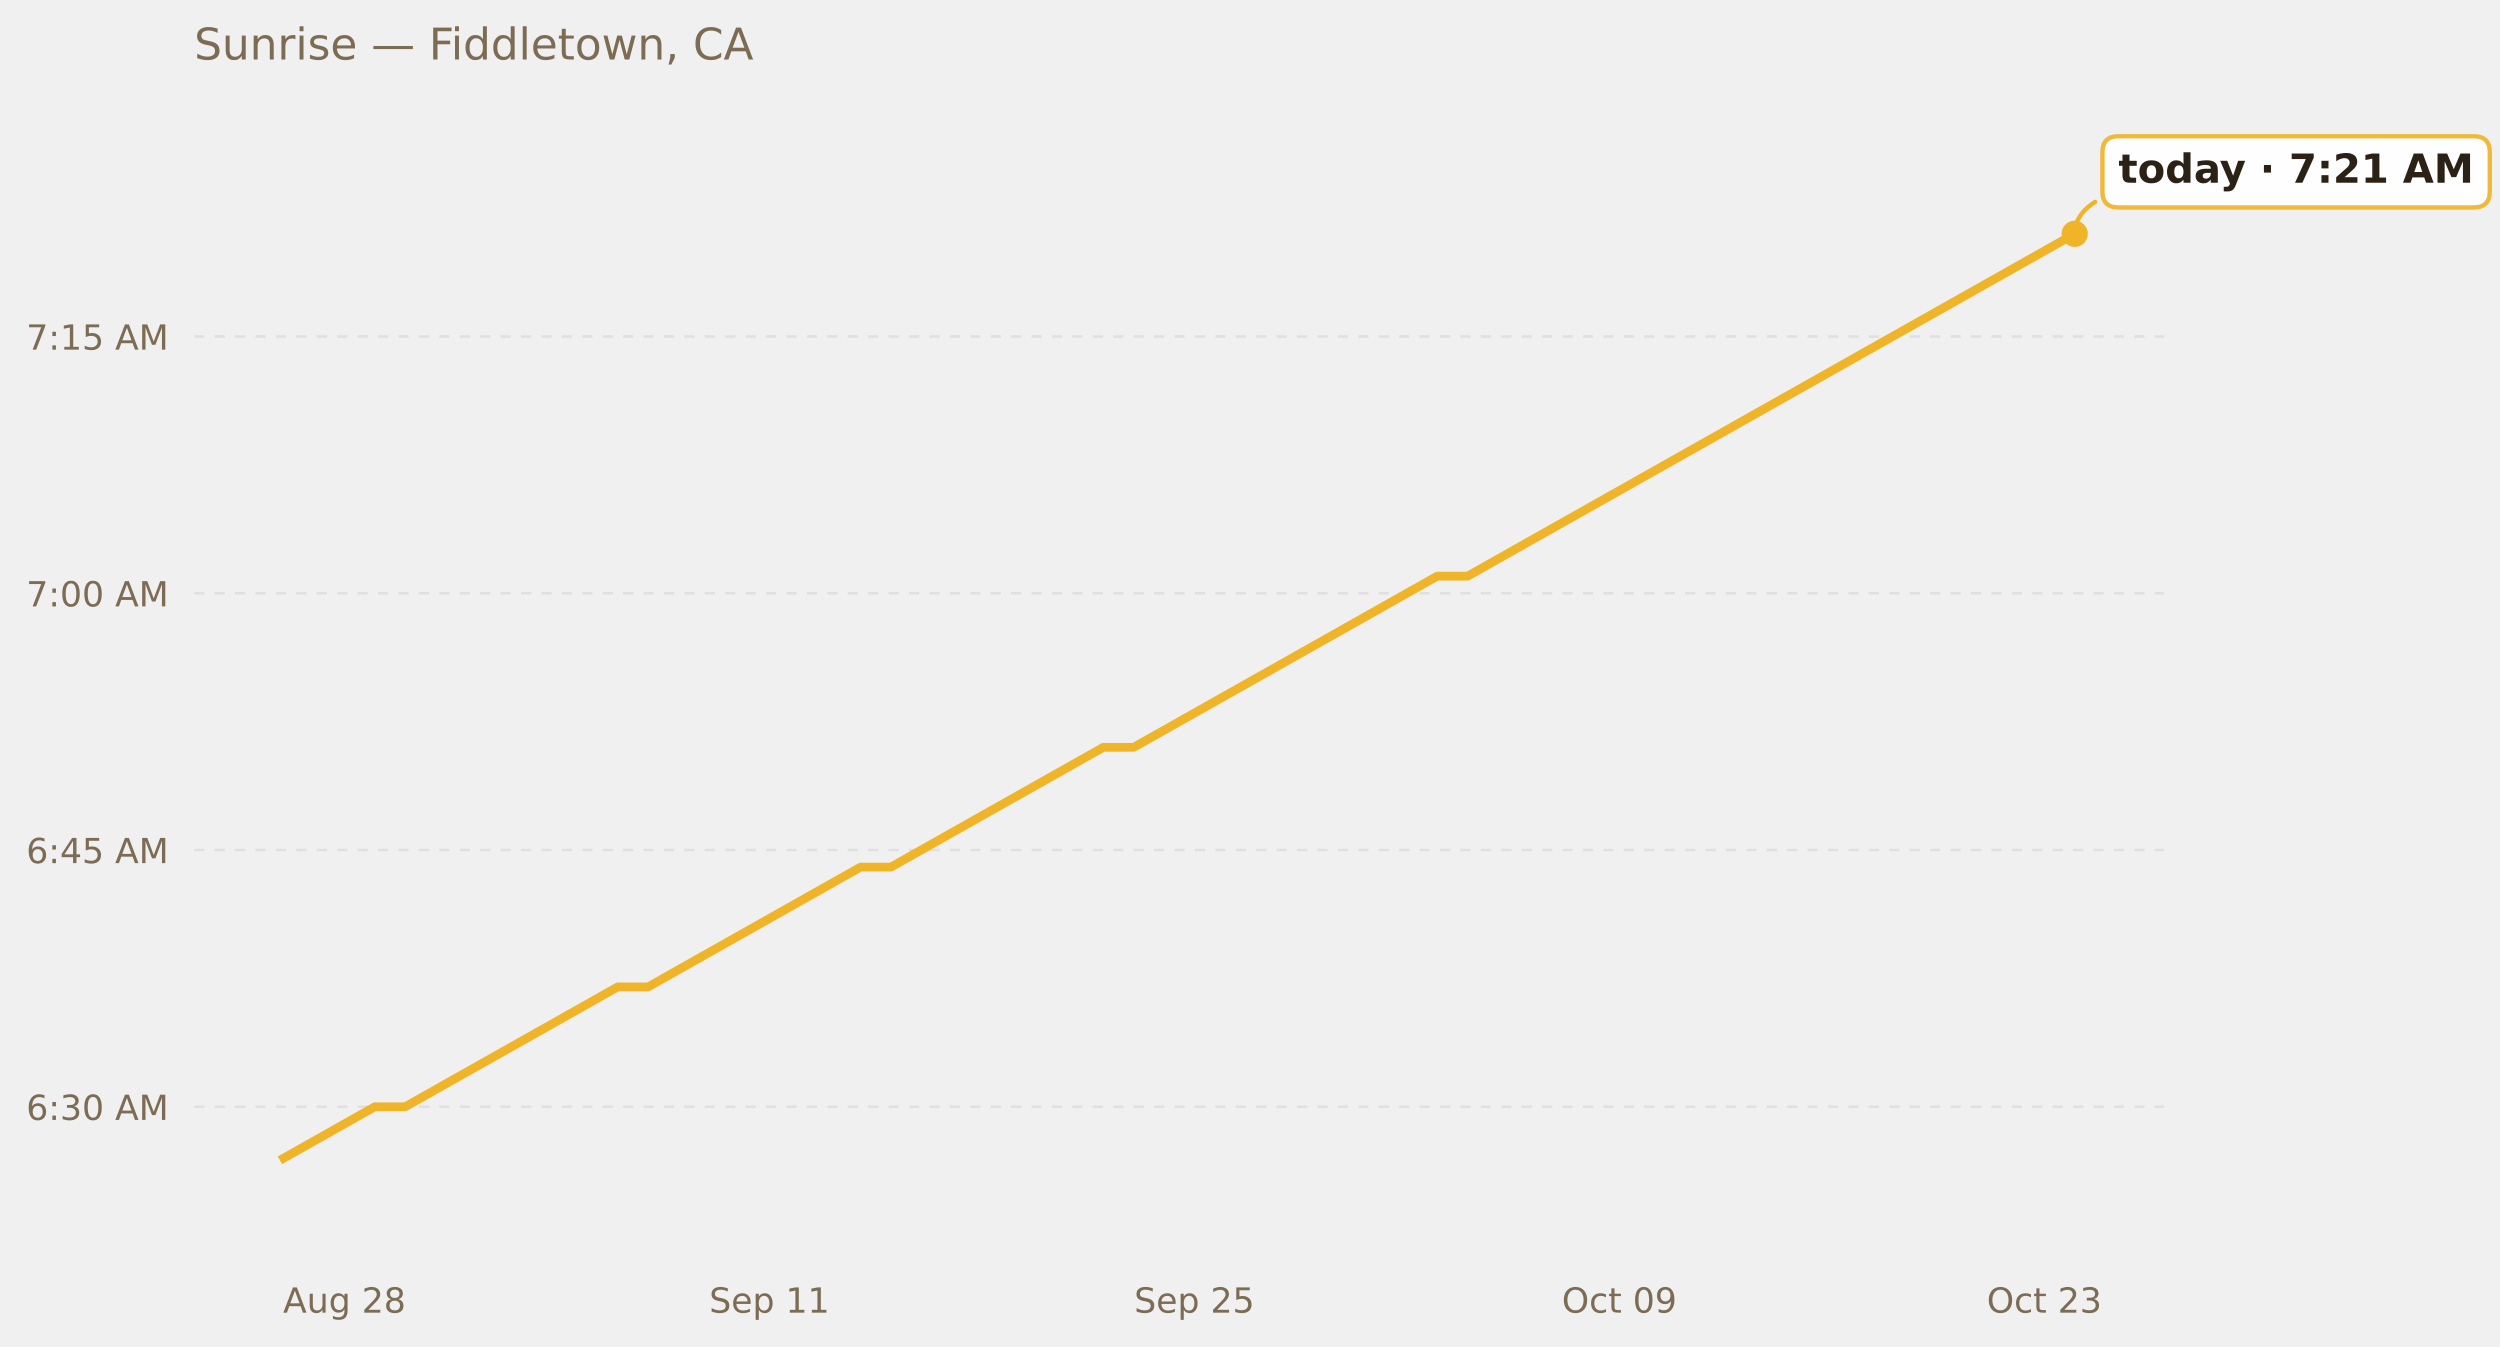
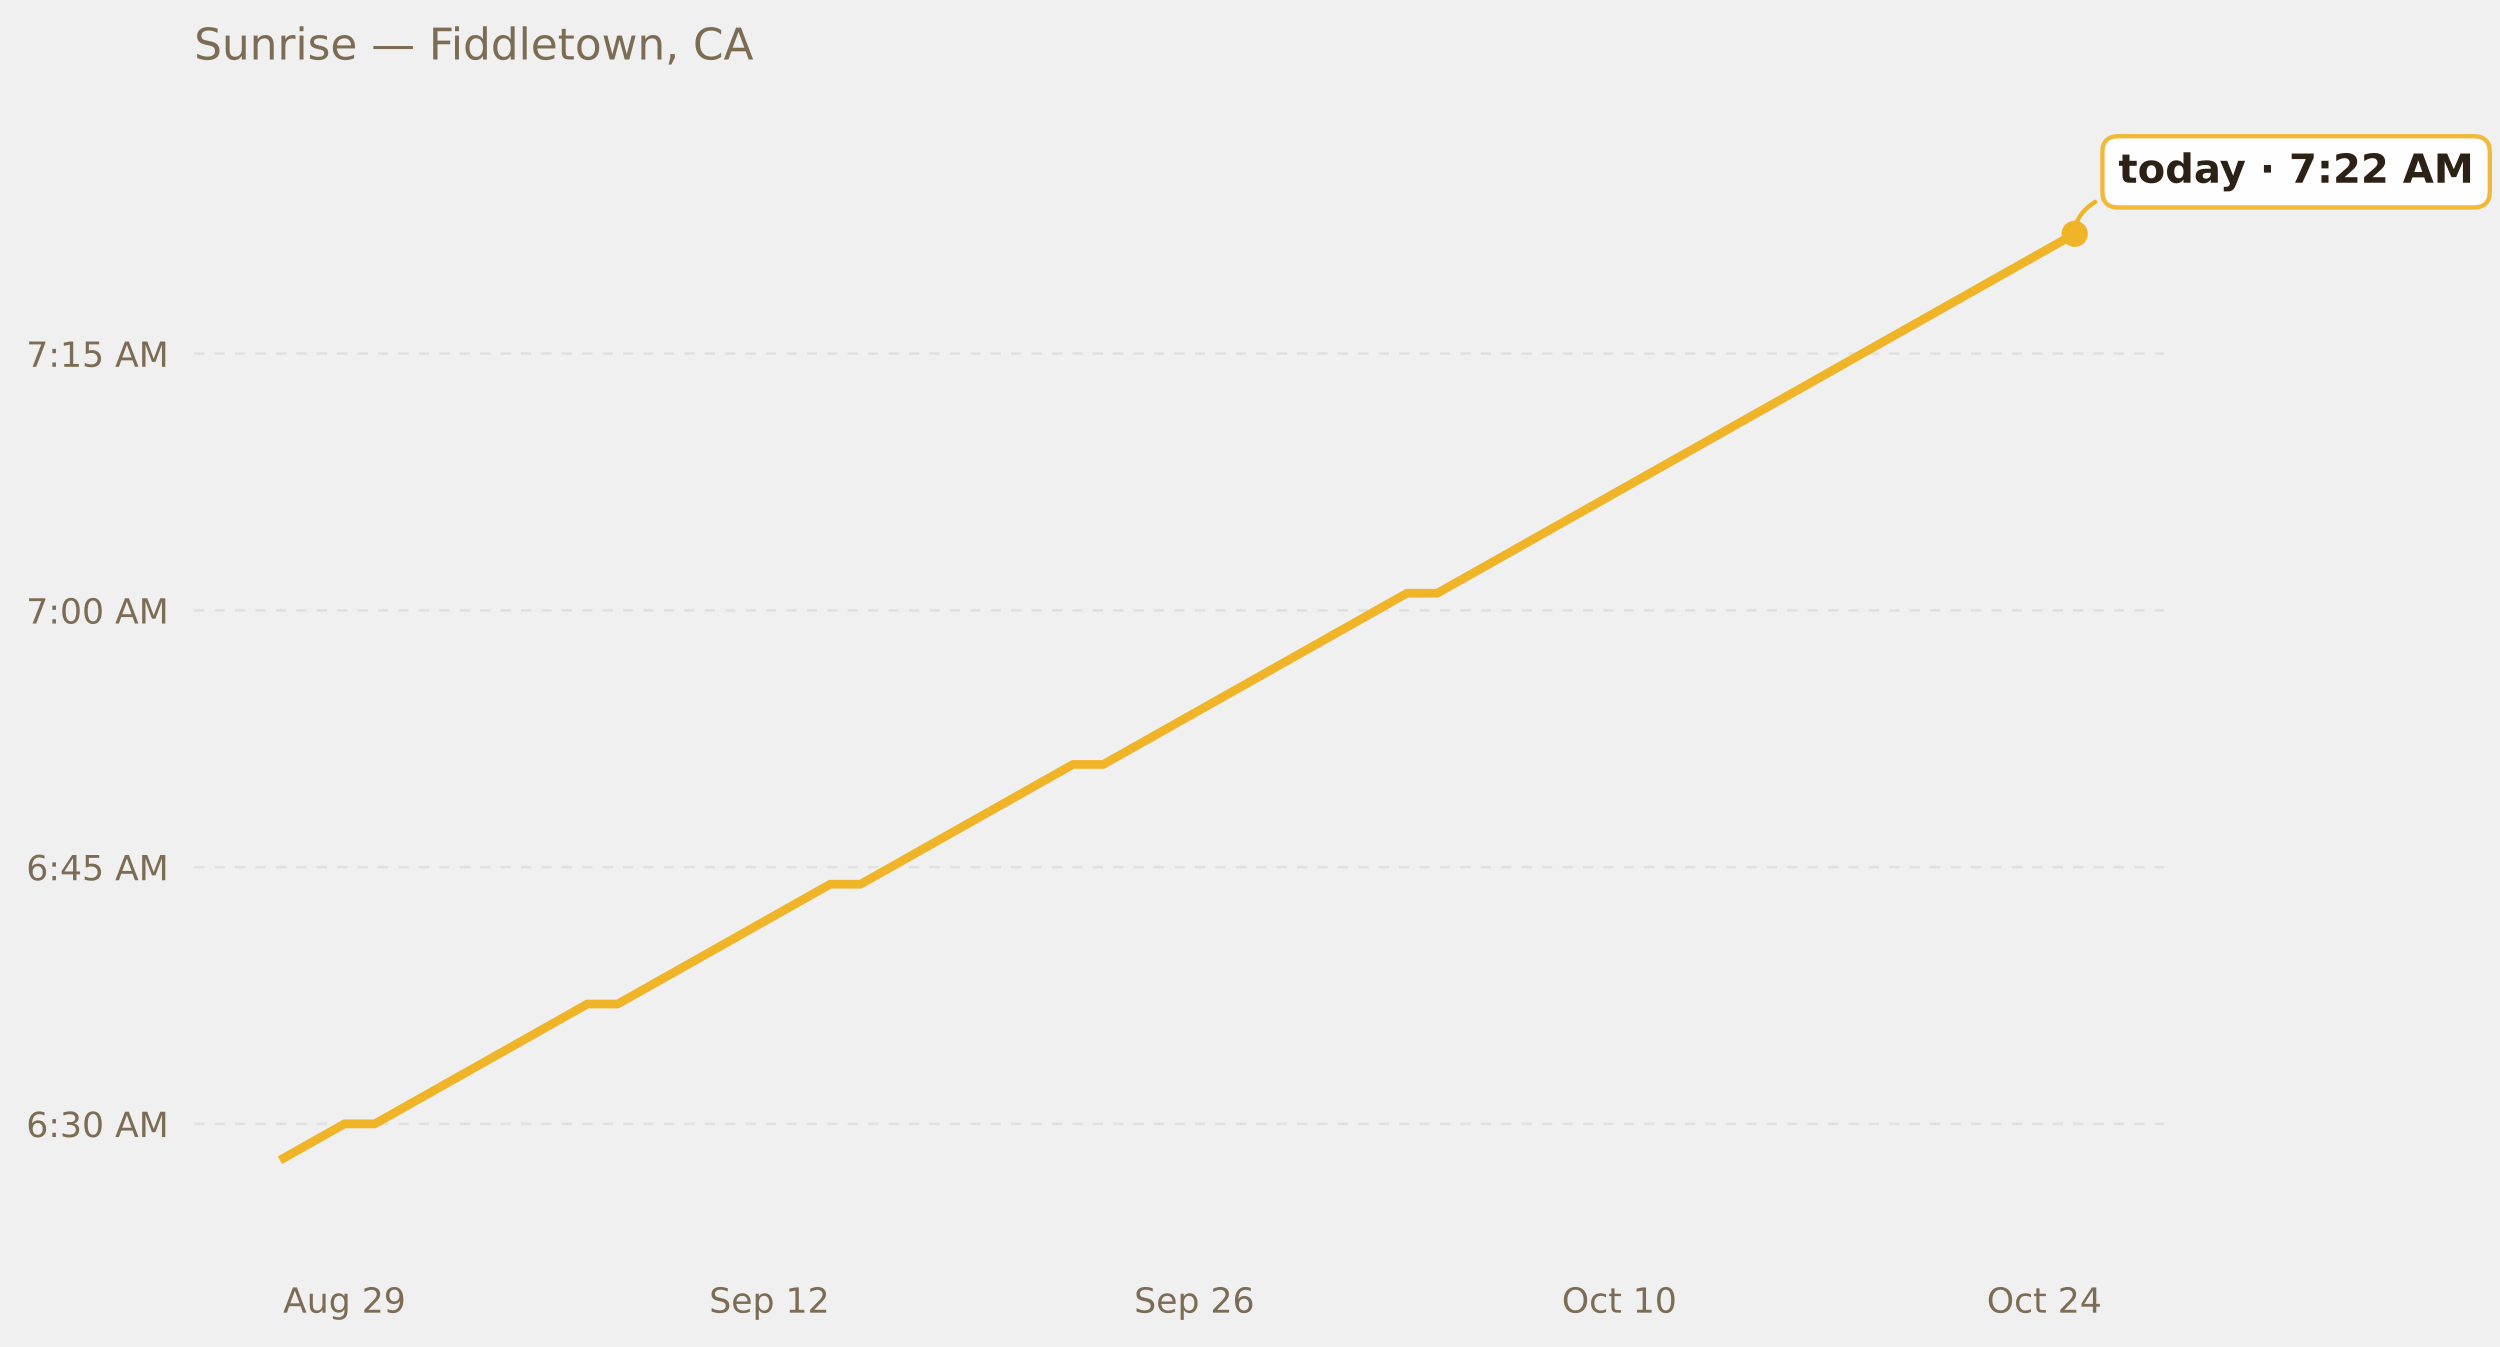
<svg xmlns="http://www.w3.org/2000/svg" xmlns:xlink="http://www.w3.org/1999/xlink" width="685.516pt" height="369.112pt" viewBox="0 0 685.516 369.112" version="1.1">
  <defs>
    <style type="text/css">*{stroke-linejoin: round; stroke-linecap: butt}</style>
  </defs>
  <g id="figure_1">
    <g id="patch_1">
      <path d="M 0 369.112  L 685.516 369.112  L 685.516 0  L 0 0  L 0 369.112  z " style="fill: none; opacity: 0" />
    </g>
    <g id="axes_1">
      <g id="patch_2">
        <path d="M 53.248 345.718  L 593.447 345.718  L 593.447 30.318  L 53.248 30.318  L 53.248 345.718  z " style="fill: none" />
      </g>
      <g id="matplotlib.axis_1">
        <g id="xtick_1">
          <g id="text_1">
            <g style="fill: #7c6c54" transform="translate(77.62049 359.9366) scale(0.095 -0.095)">
              <defs>
                <path id="DejaVuSans-41" d="M 2188 4044  L 1331 1722  L 3047 1722  L 2188 4044  z M 1831 4666  L 2547 4666  L 4325 0  L 3669 0  L 3244 1197  L 1141 1197  L 716 0  L 50 0  L 1831 4666  z " transform="scale(0.015625)" />
                <path id="DejaVuSans-75" d="M 544 1381  L 544 3500  L 1119 3500  L 1119 1403  Q 1119 906 1312 657  Q 1506 409 1894 409  Q 2359 409 2629 706  Q 2900 1003 2900 1516  L 2900 3500  L 3475 3500  L 3475 0  L 2900 0  L 2900 538  Q 2691 219 2414 64  Q 2138 -91 1772 -91  Q 1169 -91 856 284  Q 544 659 544 1381  z M 1991 3584  L 1991 3584  z " transform="scale(0.015625)" />
                <path id="DejaVuSans-67" d="M 2906 1791  Q 2906 2416 2648 2759  Q 2391 3103 1925 3103  Q 1463 3103 1205 2759  Q 947 2416 947 1791  Q 947 1169 1205 825  Q 1463 481 1925 481  Q 2391 481 2648 825  Q 2906 1169 2906 1791  z M 3481 434  Q 3481 -459 3084 -895  Q 2688 -1331 1869 -1331  Q 1566 -1331 1297 -1286  Q 1028 -1241 775 -1147  L 775 -588  Q 1028 -725 1275 -790  Q 1522 -856 1778 -856  Q 2344 -856 2625 -561  Q 2906 -266 2906 331  L 2906 616  Q 2728 306 2450 153  Q 2172 0 1784 0  Q 1141 0 747 490  Q 353 981 353 1791  Q 353 2603 747 3093  Q 1141 3584 1784 3584  Q 2172 3584 2450 3431  Q 2728 3278 2906 2969  L 2906 3500  L 3481 3500  L 3481 434  z " transform="scale(0.015625)" />
                <path id="DejaVuSans-20" transform="scale(0.015625)" />
                <path id="DejaVuSans-32" d="M 1228 531  L 3431 531  L 3431 0  L 469 0  L 469 531  Q 828 903 1448 1529  Q 2069 2156 2228 2338  Q 2531 2678 2651 2914  Q 2772 3150 2772 3378  Q 2772 3750 2511 3984  Q 2250 4219 1831 4219  Q 1534 4219 1204 4116  Q 875 4013 500 3803  L 500 4441  Q 881 4594 1212 4672  Q 1544 4750 1819 4750  Q 2544 4750 2975 4387  Q 3406 4025 3406 3419  Q 3406 3131 3298 2873  Q 3191 2616 2906 2266  Q 2828 2175 2409 1742  Q 1991 1309 1228 531  z " transform="scale(0.015625)" />
-                 <path id="DejaVuSans-38" d="M 2034 2216  Q 1584 2216 1326 1975  Q 1069 1734 1069 1313  Q 1069 891 1326 650  Q 1584 409 2034 409  Q 2484 409 2743 651  Q 3003 894 3003 1313  Q 3003 1734 2745 1975  Q 2488 2216 2034 2216  z M 1403 2484  Q 997 2584 770 2862  Q 544 3141 544 3541  Q 544 4100 942 4425  Q 1341 4750 2034 4750  Q 2731 4750 3128 4425  Q 3525 4100 3525 3541  Q 3525 3141 3298 2862  Q 3072 2584 2669 2484  Q 3125 2378 3379 2068  Q 3634 1759 3634 1313  Q 3634 634 3220 271  Q 2806 -91 2034 -91  Q 1263 -91 848 271  Q 434 634 434 1313  Q 434 1759 690 2068  Q 947 2378 1403 2484  z M 1172 3481  Q 1172 3119 1398 2916  Q 1625 2713 2034 2713  Q 2441 2713 2670 2916  Q 2900 3119 2900 3481  Q 2900 3844 2670 4047  Q 2441 4250 2034 4250  Q 1625 4250 1398 4047  Q 1172 3844 1172 3481  z " transform="scale(0.015625)" />
+                 <path id="DejaVuSans-39" d="M 703 97  L 703 672  Q 941 559 1184 500  Q 1428 441 1663 441  Q 2288 441 2617 861  Q 2947 1281 2994 2138  Q 2813 1869 2534 1725  Q 2256 1581 1919 1581  Q 1219 1581 811 2004  Q 403 2428 403 3163  Q 403 3881 828 4315  Q 1253 4750 1959 4750  Q 2769 4750 3195 4129  Q 3622 3509 3622 2328  Q 3622 1225 3098 567  Q 2575 -91 1691 -91  Q 1453 -91 1209 -44  Q 966 3 703 97  z M 1959 2075  Q 2384 2075 2632 2365  Q 2881 2656 2881 3163  Q 2881 3666 2632 3958  Q 2384 4250 1959 4250  Q 1534 4250 1286 3958  Q 1038 3666 1038 3163  Q 1038 2656 1286 2365  Q 1534 2075 1959 2075  z " transform="scale(0.015625)" />
              </defs>
              <use xlink:href="#DejaVuSans-41" />
              <use xlink:href="#DejaVuSans-75" x="68.408" />
              <use xlink:href="#DejaVuSans-67" x="131.787" />
              <use xlink:href="#DejaVuSans-20" x="195.264" />
              <use xlink:href="#DejaVuSans-32" x="227.051" />
-               <use xlink:href="#DejaVuSans-38" x="290.674" />
+               <use xlink:href="#DejaVuSans-39" x="290.674" />
            </g>
          </g>
        </g>
        <g id="xtick_2">
          <g id="text_2">
            <g style="fill: #7c6c54" transform="translate(194.4717 359.9366) scale(0.095 -0.095)">
              <defs>
                <path id="DejaVuSans-53" d="M 3425 4513  L 3425 3897  Q 3066 4069 2747 4153  Q 2428 4238 2131 4238  Q 1616 4238 1336 4038  Q 1056 3838 1056 3469  Q 1056 3159 1242 3001  Q 1428 2844 1947 2747  L 2328 2669  Q 3034 2534 3370 2195  Q 3706 1856 3706 1288  Q 3706 609 3251 259  Q 2797 -91 1919 -91  Q 1588 -91 1214 -16  Q 841 59 441 206  L 441 856  Q 825 641 1194 531  Q 1563 422 1919 422  Q 2459 422 2753 634  Q 3047 847 3047 1241  Q 3047 1584 2836 1778  Q 2625 1972 2144 2069  L 1759 2144  Q 1053 2284 737 2584  Q 422 2884 422 3419  Q 422 4038 858 4394  Q 1294 4750 2059 4750  Q 2388 4750 2728 4690  Q 3069 4631 3425 4513  z " transform="scale(0.015625)" />
                <path id="DejaVuSans-65" d="M 3597 1894  L 3597 1613  L 953 1613  Q 991 1019 1311 708  Q 1631 397 2203 397  Q 2534 397 2845 478  Q 3156 559 3463 722  L 3463 178  Q 3153 47 2828 -22  Q 2503 -91 2169 -91  Q 1331 -91 842 396  Q 353 884 353 1716  Q 353 2575 817 3079  Q 1281 3584 2069 3584  Q 2775 3584 3186 3129  Q 3597 2675 3597 1894  z M 3022 2063  Q 3016 2534 2758 2815  Q 2500 3097 2075 3097  Q 1594 3097 1305 2825  Q 1016 2553 972 2059  L 3022 2063  z " transform="scale(0.015625)" />
                <path id="DejaVuSans-70" d="M 1159 525  L 1159 -1331  L 581 -1331  L 581 3500  L 1159 3500  L 1159 2969  Q 1341 3281 1617 3432  Q 1894 3584 2278 3584  Q 2916 3584 3314 3078  Q 3713 2572 3713 1747  Q 3713 922 3314 415  Q 2916 -91 2278 -91  Q 1894 -91 1617 61  Q 1341 213 1159 525  z M 3116 1747  Q 3116 2381 2855 2742  Q 2594 3103 2138 3103  Q 1681 3103 1420 2742  Q 1159 2381 1159 1747  Q 1159 1113 1420 752  Q 1681 391 2138 391  Q 2594 391 2855 752  Q 3116 1113 3116 1747  z " transform="scale(0.015625)" />
                <path id="DejaVuSans-31" d="M 794 531  L 1825 531  L 1825 4091  L 703 3866  L 703 4441  L 1819 4666  L 2450 4666  L 2450 531  L 3481 531  L 3481 0  L 794 0  L 794 531  z " transform="scale(0.015625)" />
              </defs>
              <use xlink:href="#DejaVuSans-53" />
              <use xlink:href="#DejaVuSans-65" x="63.477" />
              <use xlink:href="#DejaVuSans-70" x="125" />
              <use xlink:href="#DejaVuSans-20" x="188.477" />
              <use xlink:href="#DejaVuSans-31" x="220.264" />
-               <use xlink:href="#DejaVuSans-31" x="283.887" />
+               <use xlink:href="#DejaVuSans-32" x="283.887" />
            </g>
          </g>
        </g>
        <g id="xtick_3">
          <g id="text_3">
            <g style="fill: #7c6c54" transform="translate(311.0016 359.9366) scale(0.095 -0.095)">
              <defs>
-                 <path id="DejaVuSans-35" d="M 691 4666  L 3169 4666  L 3169 4134  L 1269 4134  L 1269 2991  Q 1406 3038 1543 3061  Q 1681 3084 1819 3084  Q 2600 3084 3056 2656  Q 3513 2228 3513 1497  Q 3513 744 3044 326  Q 2575 -91 1722 -91  Q 1428 -91 1123 -41  Q 819 9 494 109  L 494 744  Q 775 591 1075 516  Q 1375 441 1709 441  Q 2250 441 2565 725  Q 2881 1009 2881 1497  Q 2881 1984 2565 2268  Q 2250 2553 1709 2553  Q 1456 2553 1204 2497  Q 953 2441 691 2322  L 691 4666  z " transform="scale(0.015625)" />
+                 <path id="DejaVuSans-36" d="M 2113 2584  Q 1688 2584 1439 2293  Q 1191 2003 1191 1497  Q 1191 994 1439 701  Q 1688 409 2113 409  Q 2538 409 2786 701  Q 3034 994 3034 1497  Q 3034 2003 2786 2293  Q 2538 2584 2113 2584  z M 3366 4563  L 3366 3988  Q 3128 4100 2886 4159  Q 2644 4219 2406 4219  Q 1781 4219 1451 3797  Q 1122 3375 1075 2522  Q 1259 2794 1537 2939  Q 1816 3084 2150 3084  Q 2853 3084 3261 2657  Q 3669 2231 3669 1497  Q 3669 778 3244 343  Q 2819 -91 2113 -91  Q 1303 -91 875 529  Q 447 1150 447 2328  Q 447 3434 972 4092  Q 1497 4750 2381 4750  Q 2619 4750 2861 4703  Q 3103 4656 3366 4563  z " transform="scale(0.015625)" />
              </defs>
              <use xlink:href="#DejaVuSans-53" />
              <use xlink:href="#DejaVuSans-65" x="63.477" />
              <use xlink:href="#DejaVuSans-70" x="125" />
              <use xlink:href="#DejaVuSans-20" x="188.477" />
              <use xlink:href="#DejaVuSans-32" x="220.264" />
-               <use xlink:href="#DejaVuSans-35" x="283.887" />
+               <use xlink:href="#DejaVuSans-36" x="283.887" />
            </g>
          </g>
        </g>
        <g id="xtick_4">
          <g id="text_4">
            <g style="fill: #7c6c54" transform="translate(428.2721 359.9366) scale(0.095 -0.095)">
              <defs>
                <path id="DejaVuSans-4f" d="M 2522 4238  Q 1834 4238 1429 3725  Q 1025 3213 1025 2328  Q 1025 1447 1429 934  Q 1834 422 2522 422  Q 3209 422 3611 934  Q 4013 1447 4013 2328  Q 4013 3213 3611 3725  Q 3209 4238 2522 4238  z M 2522 4750  Q 3503 4750 4090 4092  Q 4678 3434 4678 2328  Q 4678 1225 4090 567  Q 3503 -91 2522 -91  Q 1538 -91 948 565  Q 359 1222 359 2328  Q 359 3434 948 4092  Q 1538 4750 2522 4750  z " transform="scale(0.015625)" />
                <path id="DejaVuSans-63" d="M 3122 3366  L 3122 2828  Q 2878 2963 2633 3030  Q 2388 3097 2138 3097  Q 1578 3097 1268 2742  Q 959 2388 959 1747  Q 959 1106 1268 751  Q 1578 397 2138 397  Q 2388 397 2633 464  Q 2878 531 3122 666  L 3122 134  Q 2881 22 2623 -34  Q 2366 -91 2075 -91  Q 1284 -91 818 406  Q 353 903 353 1747  Q 353 2603 823 3093  Q 1294 3584 2113 3584  Q 2378 3584 2631 3529  Q 2884 3475 3122 3366  z " transform="scale(0.015625)" />
                <path id="DejaVuSans-74" d="M 1172 4494  L 1172 3500  L 2356 3500  L 2356 3053  L 1172 3053  L 1172 1153  Q 1172 725 1289 603  Q 1406 481 1766 481  L 2356 481  L 2356 0  L 1766 0  Q 1100 0 847 248  Q 594 497 594 1153  L 594 3053  L 172 3053  L 172 3500  L 594 3500  L 594 4494  L 1172 4494  z " transform="scale(0.015625)" />
                <path id="DejaVuSans-30" d="M 2034 4250  Q 1547 4250 1301 3770  Q 1056 3291 1056 2328  Q 1056 1369 1301 889  Q 1547 409 2034 409  Q 2525 409 2770 889  Q 3016 1369 3016 2328  Q 3016 3291 2770 3770  Q 2525 4250 2034 4250  z M 2034 4750  Q 2819 4750 3233 4129  Q 3647 3509 3647 2328  Q 3647 1150 3233 529  Q 2819 -91 2034 -91  Q 1250 -91 836 529  Q 422 1150 422 2328  Q 422 3509 836 4129  Q 1250 4750 2034 4750  z " transform="scale(0.015625)" />
-                 <path id="DejaVuSans-39" d="M 703 97  L 703 672  Q 941 559 1184 500  Q 1428 441 1663 441  Q 2288 441 2617 861  Q 2947 1281 2994 2138  Q 2813 1869 2534 1725  Q 2256 1581 1919 1581  Q 1219 1581 811 2004  Q 403 2428 403 3163  Q 403 3881 828 4315  Q 1253 4750 1959 4750  Q 2769 4750 3195 4129  Q 3622 3509 3622 2328  Q 3622 1225 3098 567  Q 2575 -91 1691 -91  Q 1453 -91 1209 -44  Q 966 3 703 97  z M 1959 2075  Q 2384 2075 2632 2365  Q 2881 2656 2881 3163  Q 2881 3666 2632 3958  Q 2384 4250 1959 4250  Q 1534 4250 1286 3958  Q 1038 3666 1038 3163  Q 1038 2656 1286 2365  Q 1534 2075 1959 2075  z " transform="scale(0.015625)" />
              </defs>
              <use xlink:href="#DejaVuSans-4f" />
              <use xlink:href="#DejaVuSans-63" x="78.711" />
              <use xlink:href="#DejaVuSans-74" x="133.691" />
              <use xlink:href="#DejaVuSans-20" x="172.9" />
-               <use xlink:href="#DejaVuSans-30" x="204.688" />
-               <use xlink:href="#DejaVuSans-39" x="268.311" />
+               <use xlink:href="#DejaVuSans-31" x="204.688" />
+               <use xlink:href="#DejaVuSans-30" x="268.311" />
            </g>
          </g>
        </g>
        <g id="xtick_5">
          <g id="text_5">
            <g style="fill: #7c6c54" transform="translate(544.802 359.9366) scale(0.095 -0.095)">
              <defs>
-                 <path id="DejaVuSans-33" d="M 2597 2516  Q 3050 2419 3304 2112  Q 3559 1806 3559 1356  Q 3559 666 3084 287  Q 2609 -91 1734 -91  Q 1441 -91 1130 -33  Q 819 25 488 141  L 488 750  Q 750 597 1062 519  Q 1375 441 1716 441  Q 2309 441 2620 675  Q 2931 909 2931 1356  Q 2931 1769 2642 2001  Q 2353 2234 1838 2234  L 1294 2234  L 1294 2753  L 1863 2753  Q 2328 2753 2575 2939  Q 2822 3125 2822 3475  Q 2822 3834 2567 4026  Q 2313 4219 1838 4219  Q 1578 4219 1281 4162  Q 984 4106 628 3988  L 628 4550  Q 988 4650 1302 4700  Q 1616 4750 1894 4750  Q 2613 4750 3031 4423  Q 3450 4097 3450 3541  Q 3450 3153 3228 2886  Q 3006 2619 2597 2516  z " transform="scale(0.015625)" />
+                 <path id="DejaVuSans-34" d="M 2419 4116  L 825 1625  L 2419 1625  L 2419 4116  z M 2253 4666  L 3047 4666  L 3047 1625  L 3713 1625  L 3713 1100  L 3047 1100  L 3047 0  L 2419 0  L 2419 1100  L 313 1100  L 313 1709  L 2253 4666  z " transform="scale(0.015625)" />
              </defs>
              <use xlink:href="#DejaVuSans-4f" />
              <use xlink:href="#DejaVuSans-63" x="78.711" />
              <use xlink:href="#DejaVuSans-74" x="133.691" />
              <use xlink:href="#DejaVuSans-20" x="172.9" />
              <use xlink:href="#DejaVuSans-32" x="204.688" />
-               <use xlink:href="#DejaVuSans-33" x="268.311" />
+               <use xlink:href="#DejaVuSans-34" x="268.311" />
            </g>
          </g>
        </g>
      </g>
      <g id="matplotlib.axis_2">
        <g id="ytick_1">
          <g id="line2d_1">
-             <path d="M 53.248 303.477  L 593.447 303.477  " clip-path="url(#p0207de2759)" style="fill: none; stroke-dasharray: 2.8,2.8; stroke-dashoffset: 0; stroke: #e0e0e0; stroke-width: 0.7" />
+             <path d="M 53.248 308.171  L 593.447 308.171  " clip-path="url(#p1ba819a9db)" style="fill: none; stroke-dasharray: 2.8,2.8; stroke-dashoffset: 0; stroke: #e0e0e0; stroke-width: 0.7" />
          </g>
          <g id="text_6">
-             <g style="fill: #7c6c54" transform="translate(7.2 307.0863) scale(0.095 -0.095)">
-               <defs>
-                 <path id="DejaVuSans-36" d="M 2113 2584  Q 1688 2584 1439 2293  Q 1191 2003 1191 1497  Q 1191 994 1439 701  Q 1688 409 2113 409  Q 2538 409 2786 701  Q 3034 994 3034 1497  Q 3034 2003 2786 2293  Q 2538 2584 2113 2584  z M 3366 4563  L 3366 3988  Q 3128 4100 2886 4159  Q 2644 4219 2406 4219  Q 1781 4219 1451 3797  Q 1122 3375 1075 2522  Q 1259 2794 1537 2939  Q 1816 3084 2150 3084  Q 2853 3084 3261 2657  Q 3669 2231 3669 1497  Q 3669 778 3244 343  Q 2819 -91 2113 -91  Q 1303 -91 875 529  Q 447 1150 447 2328  Q 447 3434 972 4092  Q 1497 4750 2381 4750  Q 2619 4750 2861 4703  Q 3103 4656 3366 4563  z " transform="scale(0.015625)" />
+             <g style="fill: #7c6c54" transform="translate(7.2 311.7798) scale(0.095 -0.095)">
+               <defs>
                <path id="DejaVuSans-3a" d="M 750 794  L 1409 794  L 1409 0  L 750 0  L 750 794  z M 750 3309  L 1409 3309  L 1409 2516  L 750 2516  L 750 3309  z " transform="scale(0.015625)" />
+                 <path id="DejaVuSans-33" d="M 2597 2516  Q 3050 2419 3304 2112  Q 3559 1806 3559 1356  Q 3559 666 3084 287  Q 2609 -91 1734 -91  Q 1441 -91 1130 -33  Q 819 25 488 141  L 488 750  Q 750 597 1062 519  Q 1375 441 1716 441  Q 2309 441 2620 675  Q 2931 909 2931 1356  Q 2931 1769 2642 2001  Q 2353 2234 1838 2234  L 1294 2234  L 1294 2753  L 1863 2753  Q 2328 2753 2575 2939  Q 2822 3125 2822 3475  Q 2822 3834 2567 4026  Q 2313 4219 1838 4219  Q 1578 4219 1281 4162  Q 984 4106 628 3988  L 628 4550  Q 988 4650 1302 4700  Q 1616 4750 1894 4750  Q 2613 4750 3031 4423  Q 3450 4097 3450 3541  Q 3450 3153 3228 2886  Q 3006 2619 2597 2516  z " transform="scale(0.015625)" />
                <path id="DejaVuSans-4d" d="M 628 4666  L 1569 4666  L 2759 1491  L 3956 4666  L 4897 4666  L 4897 0  L 4281 0  L 4281 4097  L 3078 897  L 2444 897  L 1241 4097  L 1241 0  L 628 0  L 628 4666  z " transform="scale(0.015625)" />
              </defs>
              <use xlink:href="#DejaVuSans-36" />
              <use xlink:href="#DejaVuSans-3a" x="63.623" />
              <use xlink:href="#DejaVuSans-33" x="97.314" />
              <use xlink:href="#DejaVuSans-30" x="160.938" />
              <use xlink:href="#DejaVuSans-20" x="224.561" />
              <use xlink:href="#DejaVuSans-41" x="256.348" />
              <use xlink:href="#DejaVuSans-4d" x="324.756" />
            </g>
          </g>
        </g>
        <g id="ytick_2">
          <g id="line2d_2">
-             <path d="M 53.248 233.075  L 593.447 233.075  " clip-path="url(#p0207de2759)" style="fill: none; stroke-dasharray: 2.8,2.8; stroke-dashoffset: 0; stroke: #e0e0e0; stroke-width: 0.7" />
+             <path d="M 53.248 237.769  L 593.447 237.769  " clip-path="url(#p1ba819a9db)" style="fill: none; stroke-dasharray: 2.8,2.8; stroke-dashoffset: 0; stroke: #e0e0e0; stroke-width: 0.7" />
          </g>
          <g id="text_7">
-             <g style="fill: #7c6c54" transform="translate(7.2 236.6845) scale(0.095 -0.095)">
-               <defs>
-                 <path id="DejaVuSans-34" d="M 2419 4116  L 825 1625  L 2419 1625  L 2419 4116  z M 2253 4666  L 3047 4666  L 3047 1625  L 3713 1625  L 3713 1100  L 3047 1100  L 3047 0  L 2419 0  L 2419 1100  L 313 1100  L 313 1709  L 2253 4666  z " transform="scale(0.015625)" />
+             <g style="fill: #7c6c54" transform="translate(7.2 241.378) scale(0.095 -0.095)">
+               <defs>
+                 <path id="DejaVuSans-35" d="M 691 4666  L 3169 4666  L 3169 4134  L 1269 4134  L 1269 2991  Q 1406 3038 1543 3061  Q 1681 3084 1819 3084  Q 2600 3084 3056 2656  Q 3513 2228 3513 1497  Q 3513 744 3044 326  Q 2575 -91 1722 -91  Q 1428 -91 1123 -41  Q 819 9 494 109  L 494 744  Q 775 591 1075 516  Q 1375 441 1709 441  Q 2250 441 2565 725  Q 2881 1009 2881 1497  Q 2881 1984 2565 2268  Q 2250 2553 1709 2553  Q 1456 2553 1204 2497  Q 953 2441 691 2322  L 691 4666  z " transform="scale(0.015625)" />
              </defs>
              <use xlink:href="#DejaVuSans-36" />
              <use xlink:href="#DejaVuSans-3a" x="63.623" />
              <use xlink:href="#DejaVuSans-34" x="97.314" />
              <use xlink:href="#DejaVuSans-35" x="160.938" />
              <use xlink:href="#DejaVuSans-20" x="224.561" />
              <use xlink:href="#DejaVuSans-41" x="256.348" />
              <use xlink:href="#DejaVuSans-4d" x="324.756" />
            </g>
          </g>
        </g>
        <g id="ytick_3">
          <g id="line2d_3">
-             <path d="M 53.248 162.673  L 593.447 162.673  " clip-path="url(#p0207de2759)" style="fill: none; stroke-dasharray: 2.8,2.8; stroke-dashoffset: 0; stroke: #e0e0e0; stroke-width: 0.7" />
+             <path d="M 53.248 167.367  L 593.447 167.367  " clip-path="url(#p1ba819a9db)" style="fill: none; stroke-dasharray: 2.8,2.8; stroke-dashoffset: 0; stroke: #e0e0e0; stroke-width: 0.7" />
          </g>
          <g id="text_8">
-             <g style="fill: #7c6c54" transform="translate(7.2 166.2827) scale(0.095 -0.095)">
+             <g style="fill: #7c6c54" transform="translate(7.2 170.9762) scale(0.095 -0.095)">
              <defs>
                <path id="DejaVuSans-37" d="M 525 4666  L 3525 4666  L 3525 4397  L 1831 0  L 1172 0  L 2766 4134  L 525 4134  L 525 4666  z " transform="scale(0.015625)" />
              </defs>
              <use xlink:href="#DejaVuSans-37" />
              <use xlink:href="#DejaVuSans-3a" x="63.623" />
              <use xlink:href="#DejaVuSans-30" x="97.314" />
              <use xlink:href="#DejaVuSans-30" x="160.938" />
              <use xlink:href="#DejaVuSans-20" x="224.561" />
              <use xlink:href="#DejaVuSans-41" x="256.348" />
              <use xlink:href="#DejaVuSans-4d" x="324.756" />
            </g>
          </g>
        </g>
        <g id="ytick_4">
          <g id="line2d_4">
-             <path d="M 53.248 92.272  L 593.447 92.272  " clip-path="url(#p0207de2759)" style="fill: none; stroke-dasharray: 2.8,2.8; stroke-dashoffset: 0; stroke: #e0e0e0; stroke-width: 0.7" />
+             <path d="M 53.248 96.965  L 593.447 96.965  " clip-path="url(#p1ba819a9db)" style="fill: none; stroke-dasharray: 2.8,2.8; stroke-dashoffset: 0; stroke: #e0e0e0; stroke-width: 0.7" />
          </g>
          <g id="text_9">
-             <g style="fill: #7c6c54" transform="translate(7.2 95.88095) scale(0.095 -0.095)">
+             <g style="fill: #7c6c54" transform="translate(7.2 100.5744) scale(0.095 -0.095)">
              <use xlink:href="#DejaVuSans-37" />
              <use xlink:href="#DejaVuSans-3a" x="63.623" />
              <use xlink:href="#DejaVuSans-31" x="97.314" />
              <use xlink:href="#DejaVuSans-35" x="160.938" />
              <use xlink:href="#DejaVuSans-20" x="224.561" />
              <use xlink:href="#DejaVuSans-41" x="256.348" />
              <use xlink:href="#DejaVuSans-4d" x="324.756" />
            </g>
          </g>
        </g>
      </g>
      <g id="line2d_5">
-         <path d="M 77.802 317.557  L 86.126 312.864  L 94.45 308.171  L 102.773 303.477  L 111.097 303.477  L 119.42 298.784  L 127.744 294.09  L 136.067 289.397  L 144.391 284.703  L 152.715 280.01  L 161.038 275.316  L 169.362 270.623  L 177.685 270.623  L 186.009 265.929  L 194.332 261.236  L 202.656 256.543  L 210.979 251.849  L 219.303 247.156  L 227.627 242.462  L 235.95 237.769  L 244.274 237.769  L 252.597 233.075  L 260.921 228.382  L 269.244 223.688  L 277.568 218.995  L 285.891 214.301  L 294.215 209.608  L 302.539 204.915  L 310.862 204.915  L 319.186 200.221  L 327.509 195.528  L 335.833 190.834  L 344.156 186.141  L 352.48 181.447  L 360.804 176.754  L 369.127 172.06  L 377.451 167.367  L 385.774 162.673  L 394.098 157.98  L 402.421 157.98  L 410.745 153.287  L 419.068 148.593  L 427.392 143.9  L 435.716 139.206  L 444.039 134.513  L 452.363 129.819  L 460.686 125.126  L 469.01 120.432  L 477.333 115.739  L 485.657 111.046  L 493.981 106.352  L 502.304 101.659  L 510.628 96.965  L 518.951 92.272  L 527.275 87.578  L 535.598 82.885  L 543.922 78.191  L 552.245 73.498  L 560.569 68.804  L 568.893 64.111  " clip-path="url(#p0207de2759)" style="fill: none; stroke: #f0b429; stroke-width: 2.4; stroke-linecap: square" />
+         <path d="M 77.802 317.557  L 86.126 312.864  L 94.45 308.171  L 102.773 308.171  L 111.097 303.477  L 119.42 298.784  L 127.744 294.09  L 136.067 289.397  L 144.391 284.703  L 152.715 280.01  L 161.038 275.316  L 169.362 275.316  L 177.685 270.623  L 186.009 265.929  L 194.332 261.236  L 202.656 256.543  L 210.979 251.849  L 219.303 247.156  L 227.627 242.462  L 235.95 242.462  L 244.274 237.769  L 252.597 233.075  L 260.921 228.382  L 269.244 223.688  L 277.568 218.995  L 285.891 214.301  L 294.215 209.608  L 302.539 209.608  L 310.862 204.915  L 319.186 200.221  L 327.509 195.528  L 335.833 190.834  L 344.156 186.141  L 352.48 181.447  L 360.804 176.754  L 369.127 172.06  L 377.451 167.367  L 385.774 162.673  L 394.098 162.673  L 402.421 157.98  L 410.745 153.287  L 419.068 148.593  L 427.392 143.9  L 435.716 139.206  L 444.039 134.513  L 452.363 129.819  L 460.686 125.126  L 469.01 120.432  L 477.333 115.739  L 485.657 111.046  L 493.981 106.352  L 502.304 101.659  L 510.628 96.965  L 518.951 92.272  L 527.275 87.578  L 535.598 82.885  L 543.922 78.191  L 552.245 73.498  L 560.569 68.804  L 568.893 64.111  " clip-path="url(#p1ba819a9db)" style="fill: none; stroke: #f0b429; stroke-width: 2.4; stroke-linecap: square" />
      </g>
      <g id="patch_3">
        <path d="M 574.481 55.364  Q 570.003 58.242 569.113 62.124  " style="fill: none; stroke: #f0b429; stroke-width: 1.2; stroke-linecap: round" />
      </g>
      <g id="text_10">
        <g id="patch_4">
          <path d="M 580.893 56.885  L 678.316 56.885  Q 682.716 56.885 682.716 52.485  L 682.716 41.753  Q 682.716 37.353 678.316 37.353  L 580.893 37.353  Q 576.493 37.353 576.493 41.753  L 576.493 52.485  Q 576.493 56.885 580.893 56.885  z " style="fill: #ffffff; opacity: 0.92; stroke: #f0b429; stroke-width: 1.2; stroke-linejoin: miter" />
        </g>
        <g style="fill: #2c2115" transform="translate(580.8926 50.11098) scale(0.11 -0.11)">
          <defs>
            <path id="DejaVuSans-Bold-74" d="M 1759 4494  L 1759 3500  L 2913 3500  L 2913 2700  L 1759 2700  L 1759 1216  Q 1759 972 1856 886  Q 1953 800 2241 800  L 2816 800  L 2816 0  L 1856 0  Q 1194 0 917 276  Q 641 553 641 1216  L 641 2700  L 84 2700  L 84 3500  L 641 3500  L 641 4494  L 1759 4494  z " transform="scale(0.015625)" />
            <path id="DejaVuSans-Bold-6f" d="M 2203 2784  Q 1831 2784 1636 2517  Q 1441 2250 1441 1747  Q 1441 1244 1636 976  Q 1831 709 2203 709  Q 2569 709 2762 976  Q 2956 1244 2956 1747  Q 2956 2250 2762 2517  Q 2569 2784 2203 2784  z M 2203 3584  Q 3106 3584 3614 3096  Q 4122 2609 4122 1747  Q 4122 884 3614 396  Q 3106 -91 2203 -91  Q 1297 -91 786 396  Q 275 884 275 1747  Q 275 2609 786 3096  Q 1297 3584 2203 3584  z " transform="scale(0.015625)" />
            <path id="DejaVuSans-Bold-64" d="M 2919 2988  L 2919 4863  L 4044 4863  L 4044 0  L 2919 0  L 2919 506  Q 2688 197 2409 53  Q 2131 -91 1766 -91  Q 1119 -91 703 423  Q 288 938 288 1747  Q 288 2556 703 3070  Q 1119 3584 1766 3584  Q 2128 3584 2408 3439  Q 2688 3294 2919 2988  z M 2181 722  Q 2541 722 2730 984  Q 2919 1247 2919 1747  Q 2919 2247 2730 2509  Q 2541 2772 2181 2772  Q 1825 2772 1636 2509  Q 1447 2247 1447 1747  Q 1447 1247 1636 984  Q 1825 722 2181 722  z " transform="scale(0.015625)" />
            <path id="DejaVuSans-Bold-61" d="M 2106 1575  Q 1756 1575 1579 1456  Q 1403 1338 1403 1106  Q 1403 894 1545 773  Q 1688 653 1941 653  Q 2256 653 2472 879  Q 2688 1106 2688 1447  L 2688 1575  L 2106 1575  z M 3816 1997  L 3816 0  L 2688 0  L 2688 519  Q 2463 200 2181 54  Q 1900 -91 1497 -91  Q 953 -91 614 226  Q 275 544 275 1050  Q 275 1666 698 1953  Q 1122 2241 2028 2241  L 2688 2241  L 2688 2328  Q 2688 2594 2478 2717  Q 2269 2841 1825 2841  Q 1466 2841 1156 2769  Q 847 2697 581 2553  L 581 3406  Q 941 3494 1303 3539  Q 1666 3584 2028 3584  Q 2975 3584 3395 3211  Q 3816 2838 3816 1997  z " transform="scale(0.015625)" />
            <path id="DejaVuSans-Bold-79" d="M 78 3500  L 1197 3500  L 2138 1125  L 2938 3500  L 4056 3500  L 2584 -331  Q 2363 -916 2067 -1148  Q 1772 -1381 1288 -1381  L 641 -1381  L 641 -647  L 991 -647  Q 1275 -647 1404 -556  Q 1534 -466 1606 -231  L 1638 -134  L 78 3500  z " transform="scale(0.015625)" />
            <path id="DejaVuSans-Bold-20" transform="scale(0.015625)" />
            <path id="DejaVuSans-Bold-b7" d="M 653 2828  L 1778 2828  L 1778 1619  L 653 1619  L 653 2828  z " transform="scale(0.015625)" />
            <path id="DejaVuSans-Bold-37" d="M 428 4666  L 3944 4666  L 3944 3988  L 2125 0  L 953 0  L 2675 3781  L 428 3781  L 428 4666  z " transform="scale(0.015625)" />
            <path id="DejaVuSans-Bold-3a" d="M 716 3500  L 1844 3500  L 1844 2291  L 716 2291  L 716 3500  z M 716 1209  L 1844 1209  L 1844 0  L 716 0  L 716 1209  z " transform="scale(0.015625)" />
            <path id="DejaVuSans-Bold-32" d="M 1844 884  L 3897 884  L 3897 0  L 506 0  L 506 884  L 2209 2388  Q 2438 2594 2547 2791  Q 2656 2988 2656 3200  Q 2656 3528 2436 3728  Q 2216 3928 1850 3928  Q 1569 3928 1234 3808  Q 900 3688 519 3450  L 519 4475  Q 925 4609 1322 4679  Q 1719 4750 2100 4750  Q 2938 4750 3402 4381  Q 3866 4013 3866 3353  Q 3866 2972 3669 2642  Q 3472 2313 2841 1759  L 1844 884  z " transform="scale(0.015625)" />
-             <path id="DejaVuSans-Bold-31" d="M 750 831  L 1813 831  L 1813 3847  L 722 3622  L 722 4441  L 1806 4666  L 2950 4666  L 2950 831  L 4013 831  L 4013 0  L 750 0  L 750 831  z " transform="scale(0.015625)" />
            <path id="DejaVuSans-Bold-41" d="M 3419 850  L 1538 850  L 1241 0  L 31 0  L 1759 4666  L 3194 4666  L 4922 0  L 3713 0  L 3419 850  z M 1838 1716  L 3116 1716  L 2478 3572  L 1838 1716  z " transform="scale(0.015625)" />
            <path id="DejaVuSans-Bold-4d" d="M 588 4666  L 2119 4666  L 3181 2169  L 4250 4666  L 5778 4666  L 5778 0  L 4641 0  L 4641 3413  L 3566 897  L 2803 897  L 1728 3413  L 1728 0  L 588 0  L 588 4666  z " transform="scale(0.015625)" />
          </defs>
          <use xlink:href="#DejaVuSans-Bold-74" />
          <use xlink:href="#DejaVuSans-Bold-6f" x="47.803" />
          <use xlink:href="#DejaVuSans-Bold-64" x="116.504" />
          <use xlink:href="#DejaVuSans-Bold-61" x="188.086" />
          <use xlink:href="#DejaVuSans-Bold-79" x="252.441" />
          <use xlink:href="#DejaVuSans-Bold-20" x="317.627" />
          <use xlink:href="#DejaVuSans-Bold-b7" x="352.441" />
          <use xlink:href="#DejaVuSans-Bold-20" x="390.43" />
          <use xlink:href="#DejaVuSans-Bold-37" x="425.244" />
          <use xlink:href="#DejaVuSans-Bold-3a" x="494.824" />
          <use xlink:href="#DejaVuSans-Bold-32" x="534.814" />
-           <use xlink:href="#DejaVuSans-Bold-31" x="604.395" />
+           <use xlink:href="#DejaVuSans-Bold-32" x="604.395" />
          <use xlink:href="#DejaVuSans-Bold-20" x="673.975" />
          <use xlink:href="#DejaVuSans-Bold-41" x="708.789" />
          <use xlink:href="#DejaVuSans-Bold-4d" x="786.182" />
        </g>
      </g>
      <g id="text_11">
        <g style="fill: #7c6c54" transform="translate(53.24797 16.31812) scale(0.12 -0.12)">
          <defs>
            <path id="DejaVuSans-6e" d="M 3513 2113  L 3513 0  L 2938 0  L 2938 2094  Q 2938 2591 2744 2837  Q 2550 3084 2163 3084  Q 1697 3084 1428 2787  Q 1159 2491 1159 1978  L 1159 0  L 581 0  L 581 3500  L 1159 3500  L 1159 2956  Q 1366 3272 1645 3428  Q 1925 3584 2291 3584  Q 2894 3584 3203 3211  Q 3513 2838 3513 2113  z " transform="scale(0.015625)" />
            <path id="DejaVuSans-72" d="M 2631 2963  Q 2534 3019 2420 3045  Q 2306 3072 2169 3072  Q 1681 3072 1420 2755  Q 1159 2438 1159 1844  L 1159 0  L 581 0  L 581 3500  L 1159 3500  L 1159 2956  Q 1341 3275 1631 3429  Q 1922 3584 2338 3584  Q 2397 3584 2469 3576  Q 2541 3569 2628 3553  L 2631 2963  z " transform="scale(0.015625)" />
            <path id="DejaVuSans-69" d="M 603 3500  L 1178 3500  L 1178 0  L 603 0  L 603 3500  z M 603 4863  L 1178 4863  L 1178 4134  L 603 4134  L 603 4863  z " transform="scale(0.015625)" />
            <path id="DejaVuSans-73" d="M 2834 3397  L 2834 2853  Q 2591 2978 2328 3040  Q 2066 3103 1784 3103  Q 1356 3103 1142 2972  Q 928 2841 928 2578  Q 928 2378 1081 2264  Q 1234 2150 1697 2047  L 1894 2003  Q 2506 1872 2764 1633  Q 3022 1394 3022 966  Q 3022 478 2636 193  Q 2250 -91 1575 -91  Q 1294 -91 989 -36  Q 684 19 347 128  L 347 722  Q 666 556 975 473  Q 1284 391 1588 391  Q 1994 391 2212 530  Q 2431 669 2431 922  Q 2431 1156 2273 1281  Q 2116 1406 1581 1522  L 1381 1569  Q 847 1681 609 1914  Q 372 2147 372 2553  Q 372 3047 722 3315  Q 1072 3584 1716 3584  Q 2034 3584 2315 3537  Q 2597 3491 2834 3397  z " transform="scale(0.015625)" />
            <path id="DejaVuSans-2014" d="M 313 1978  L 6088 1978  L 6088 1528  L 313 1528  L 313 1978  z " transform="scale(0.015625)" />
            <path id="DejaVuSans-46" d="M 628 4666  L 3309 4666  L 3309 4134  L 1259 4134  L 1259 2759  L 3109 2759  L 3109 2228  L 1259 2228  L 1259 0  L 628 0  L 628 4666  z " transform="scale(0.015625)" />
            <path id="DejaVuSans-64" d="M 2906 2969  L 2906 4863  L 3481 4863  L 3481 0  L 2906 0  L 2906 525  Q 2725 213 2448 61  Q 2172 -91 1784 -91  Q 1150 -91 751 415  Q 353 922 353 1747  Q 353 2572 751 3078  Q 1150 3584 1784 3584  Q 2172 3584 2448 3432  Q 2725 3281 2906 2969  z M 947 1747  Q 947 1113 1208 752  Q 1469 391 1925 391  Q 2381 391 2643 752  Q 2906 1113 2906 1747  Q 2906 2381 2643 2742  Q 2381 3103 1925 3103  Q 1469 3103 1208 2742  Q 947 2381 947 1747  z " transform="scale(0.015625)" />
            <path id="DejaVuSans-6c" d="M 603 4863  L 1178 4863  L 1178 0  L 603 0  L 603 4863  z " transform="scale(0.015625)" />
            <path id="DejaVuSans-6f" d="M 1959 3097  Q 1497 3097 1228 2736  Q 959 2375 959 1747  Q 959 1119 1226 758  Q 1494 397 1959 397  Q 2419 397 2687 759  Q 2956 1122 2956 1747  Q 2956 2369 2687 2733  Q 2419 3097 1959 3097  z M 1959 3584  Q 2709 3584 3137 3096  Q 3566 2609 3566 1747  Q 3566 888 3137 398  Q 2709 -91 1959 -91  Q 1206 -91 779 398  Q 353 888 353 1747  Q 353 2609 779 3096  Q 1206 3584 1959 3584  z " transform="scale(0.015625)" />
            <path id="DejaVuSans-77" d="M 269 3500  L 844 3500  L 1563 769  L 2278 3500  L 2956 3500  L 3675 769  L 4391 3500  L 4966 3500  L 4050 0  L 3372 0  L 2619 2869  L 1863 0  L 1184 0  L 269 3500  z " transform="scale(0.015625)" />
            <path id="DejaVuSans-2c" d="M 750 794  L 1409 794  L 1409 256  L 897 -744  L 494 -744  L 750 256  L 750 794  z " transform="scale(0.015625)" />
            <path id="DejaVuSans-43" d="M 4122 4306  L 4122 3641  Q 3803 3938 3442 4084  Q 3081 4231 2675 4231  Q 1875 4231 1450 3742  Q 1025 3253 1025 2328  Q 1025 1406 1450 917  Q 1875 428 2675 428  Q 3081 428 3442 575  Q 3803 722 4122 1019  L 4122 359  Q 3791 134 3420 21  Q 3050 -91 2638 -91  Q 1578 -91 968 557  Q 359 1206 359 2328  Q 359 3453 968 4101  Q 1578 4750 2638 4750  Q 3056 4750 3426 4639  Q 3797 4528 4122 4306  z " transform="scale(0.015625)" />
          </defs>
          <use xlink:href="#DejaVuSans-53" />
          <use xlink:href="#DejaVuSans-75" x="63.477" />
          <use xlink:href="#DejaVuSans-6e" x="126.855" />
          <use xlink:href="#DejaVuSans-72" x="190.234" />
          <use xlink:href="#DejaVuSans-69" x="231.348" />
          <use xlink:href="#DejaVuSans-73" x="259.131" />
          <use xlink:href="#DejaVuSans-65" x="311.23" />
          <use xlink:href="#DejaVuSans-20" x="372.754" />
          <use xlink:href="#DejaVuSans-2014" x="404.541" />
          <use xlink:href="#DejaVuSans-20" x="504.541" />
          <use xlink:href="#DejaVuSans-46" x="536.328" />
          <use xlink:href="#DejaVuSans-69" x="586.598" />
          <use xlink:href="#DejaVuSans-64" x="614.381" />
          <use xlink:href="#DejaVuSans-64" x="677.857" />
          <use xlink:href="#DejaVuSans-6c" x="741.334" />
          <use xlink:href="#DejaVuSans-65" x="769.117" />
          <use xlink:href="#DejaVuSans-74" x="830.641" />
          <use xlink:href="#DejaVuSans-6f" x="869.85" />
          <use xlink:href="#DejaVuSans-77" x="931.031" />
          <use xlink:href="#DejaVuSans-6e" x="1012.818" />
          <use xlink:href="#DejaVuSans-2c" x="1076.197" />
          <use xlink:href="#DejaVuSans-20" x="1107.984" />
          <use xlink:href="#DejaVuSans-43" x="1139.771" />
          <use xlink:href="#DejaVuSans-41" x="1209.596" />
        </g>
      </g>
      <g id="PathCollection_1">
        <defs>
-           <path id="m8761326204" d="M 0 3.606  C 0.956 3.606 1.873 3.226 2.55 2.55  C 3.226 1.873 3.606 0.956 3.606 0  C 3.606 -0.956 3.226 -1.873 2.55 -2.55  C 1.873 -3.226 0.956 -3.606 0 -3.606  C -0.956 -3.606 -1.873 -3.226 -2.55 -2.55  C -3.226 -1.873 -3.606 -0.956 -3.606 0  C -3.606 0.956 -3.226 1.873 -2.55 2.55  C -1.873 3.226 -0.956 3.606 0 3.606  z " />
+           <path id="m09ce5f9e70" d="M 0 3.606  C 0.956 3.606 1.873 3.226 2.55 2.55  C 3.226 1.873 3.606 0.956 3.606 0  C 3.606 -0.956 3.226 -1.873 2.55 -2.55  C 1.873 -3.226 0.956 -3.606 0 -3.606  C -0.956 -3.606 -1.873 -3.226 -2.55 -2.55  C -3.226 -1.873 -3.606 -0.956 -3.606 0  C -3.606 0.956 -3.226 1.873 -2.55 2.55  C -1.873 3.226 -0.956 3.606 0 3.606  z " />
        </defs>
-         <g clip-path="url(#p0207de2759)">
-           <use xlink:href="#m8761326204" x="568.893" y="64.111" style="fill: #f0b429" />
+         <g clip-path="url(#p1ba819a9db)">
+           <use xlink:href="#m09ce5f9e70" x="568.893" y="64.111" style="fill: #f0b429" />
        </g>
      </g>
    </g>
  </g>
  <defs>
-     <clipPath id="p0207de2759">
+     <clipPath id="p1ba819a9db">
      <rect x="53.248" y="30.318" width="540.199" height="315.4" />
    </clipPath>
  </defs>
</svg>
